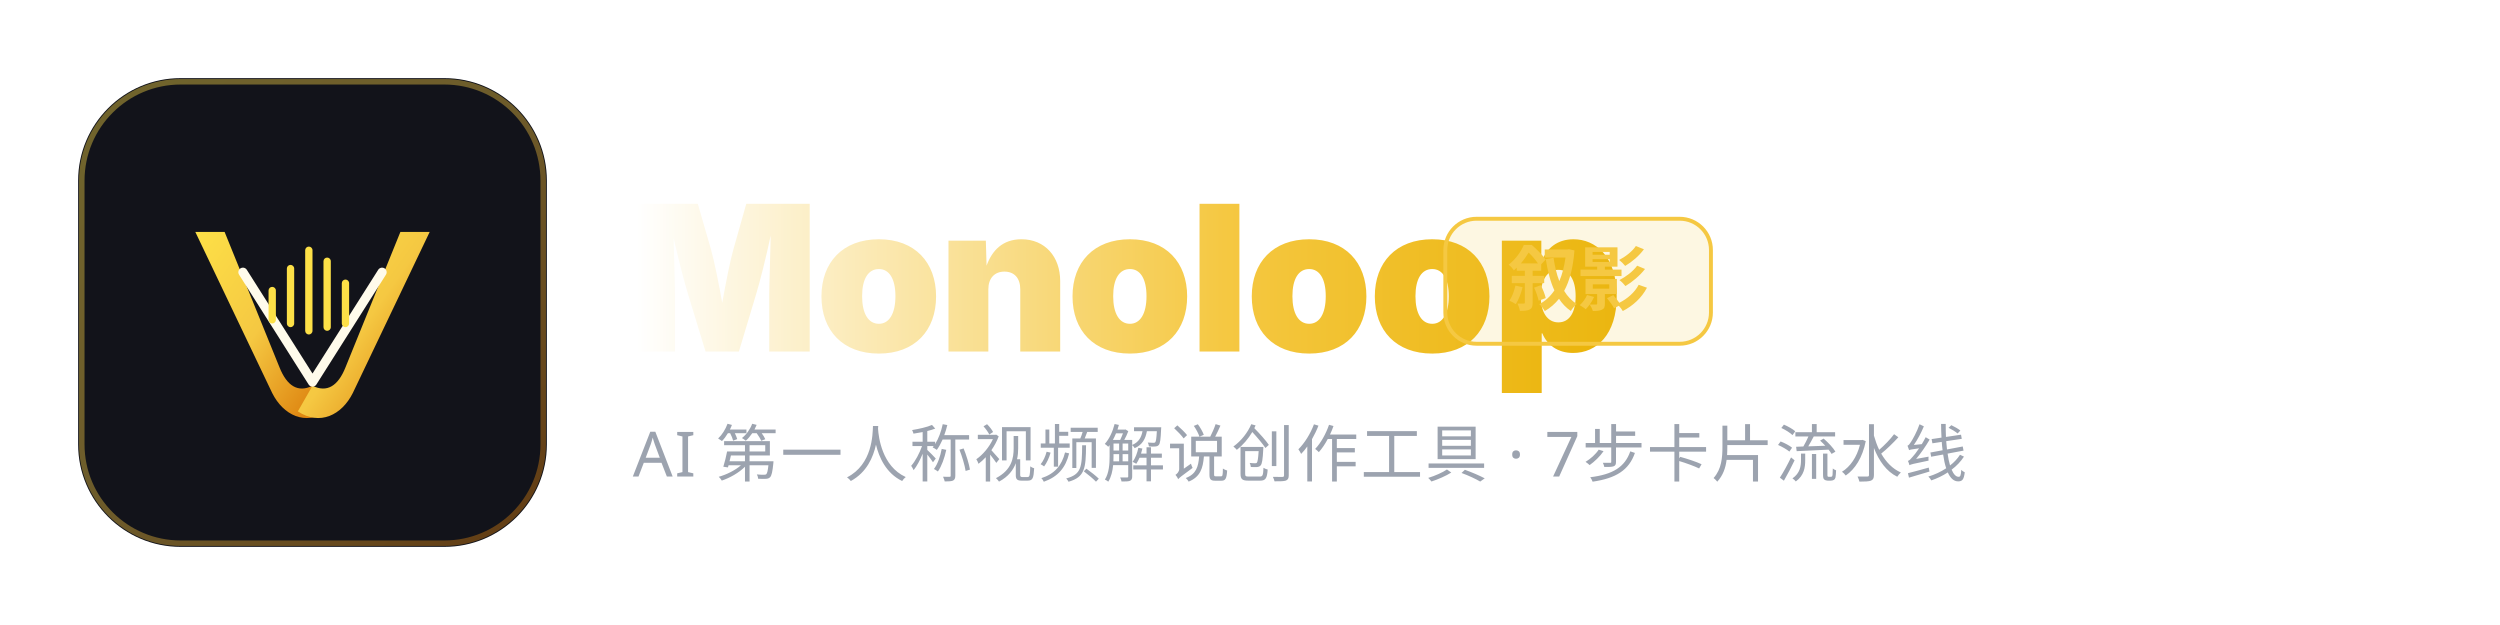
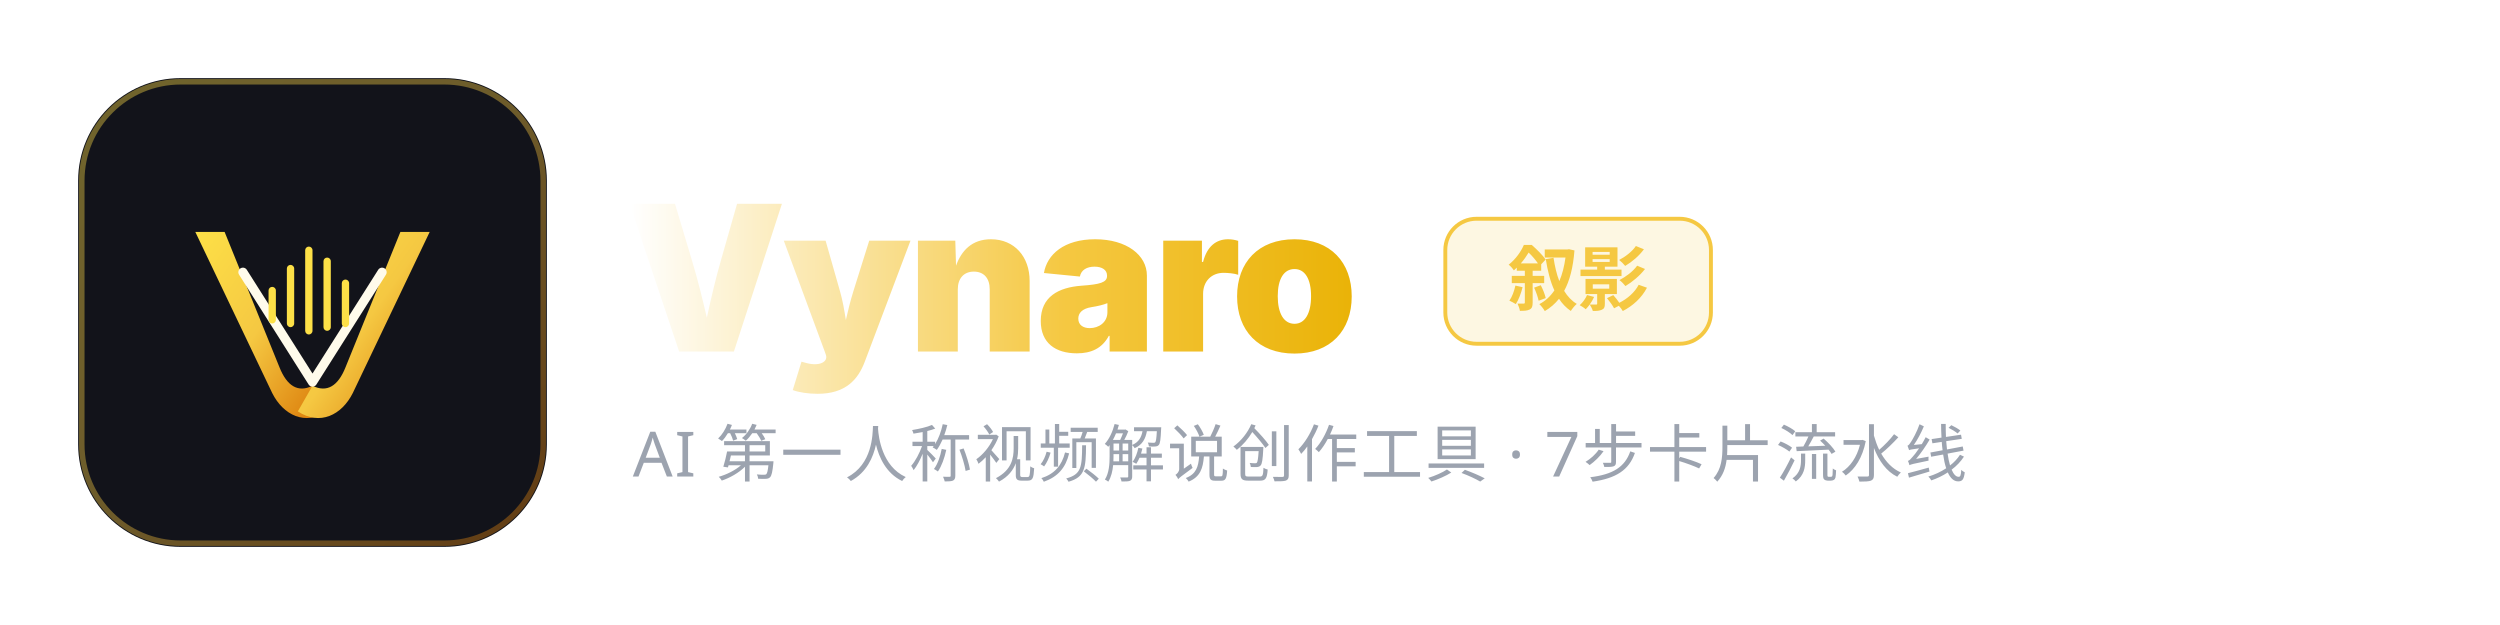
- <svg xmlns="http://www.w3.org/2000/svg" viewBox="0 0 640 160" role="img" aria-label="Monoloop horizontal logo">
+ <svg xmlns="http://www.w3.org/2000/svg" viewBox="0 0 640 160" role="img" aria-label="Vynaro horizontal logo">
  <defs>
    <linearGradient id="hzGold" x1="0%" y1="0%" x2="100%" y2="100%">
      <stop offset="0%" stop-color="#FDE047" />
      <stop offset="50%" stop-color="#F5C842" />
      <stop offset="100%" stop-color="#D97706" />
    </linearGradient>
    <linearGradient id="hzTextGold" x1="0%" y1="0%" x2="100%" y2="0%">
      <stop offset="0%" stop-color="#FFFFFF" />
      <stop offset="60%" stop-color="#F5C842" />
      <stop offset="100%" stop-color="#EAB308" />
    </linearGradient>
  </defs>
  <g transform="translate(20, 20) scale(0.46875)">
    <rect width="256" height="256" rx="56" ry="56" fill="#12131A" />
    <rect x="2" y="2" width="252" height="252" rx="54" ry="54" fill="none" stroke="url(#hzGold)" stroke-width="3" opacity="0.4" />
    <g transform="translate(128 126)">
      <path d="M -64 -42 L -22 46 C -16 58 -4 64 8 56 L 0 42 C -8 46 -14 42 -18 32 L -48 -42 Z" fill="url(#hzGold)" />
      <path d="M 64 -42 L 22 46 C 16 58 4 64 -8 56 L 0 42 C 8 46 14 42 18 32 L 48 -42 Z" fill="url(#hzGold)" />
      <path d="M -38 -20 L 0 40 L 38 -20" fill="none" stroke="#FFFBEB" stroke-width="5" stroke-linecap="round" stroke-linejoin="round" />
      <g fill="#FDE047">
        <rect x="-24" y="-12" width="4" height="20" rx="2" />
        <rect x="-14" y="-24" width="4" height="34" rx="2" />
        <rect x="-4" y="-34" width="4" height="48" rx="2" />
        <rect x="6" y="-28" width="4" height="40" rx="2" />
        <rect x="16" y="-16" width="4" height="26" rx="2" />
      </g>
    </g>
  </g>
  <g transform="translate(160, 42)">
-     <text x="0" y="48" font-family="Inter, -apple-system, BlinkMacSystemFont, 'Segoe UI', Roboto, sans-serif" font-size="52" font-weight="900" letter-spacing="-1" fill="url(#hzTextGold)">Monoloop</text>
+     <text x="0" y="48" font-family="Inter, -apple-system, BlinkMacSystemFont, 'Segoe UI', Roboto, sans-serif" font-size="52" font-weight="900" letter-spacing="-1" fill="url(#hzTextGold)">Vynaro</text>
    <rect x="210" y="14" width="68" height="32" rx="8" fill="#F5C842" fill-opacity="0.15" stroke="#F5C842" stroke-width="1" />
    <text x="244" y="36" font-family="'PingFang SC', 'Microsoft YaHei', sans-serif" font-size="18" font-weight="700" fill="#F5C842" text-anchor="middle">叙影</text>
    <text x="2" y="80" font-family="'PingFang SC', 'Microsoft YaHei', sans-serif" font-size="16" font-weight="500" fill="#9CA3AF" letter-spacing="0.5">AI 第一人称视频解说创作工具 · 7步卡片流水线</text>
  </g>
</svg>
